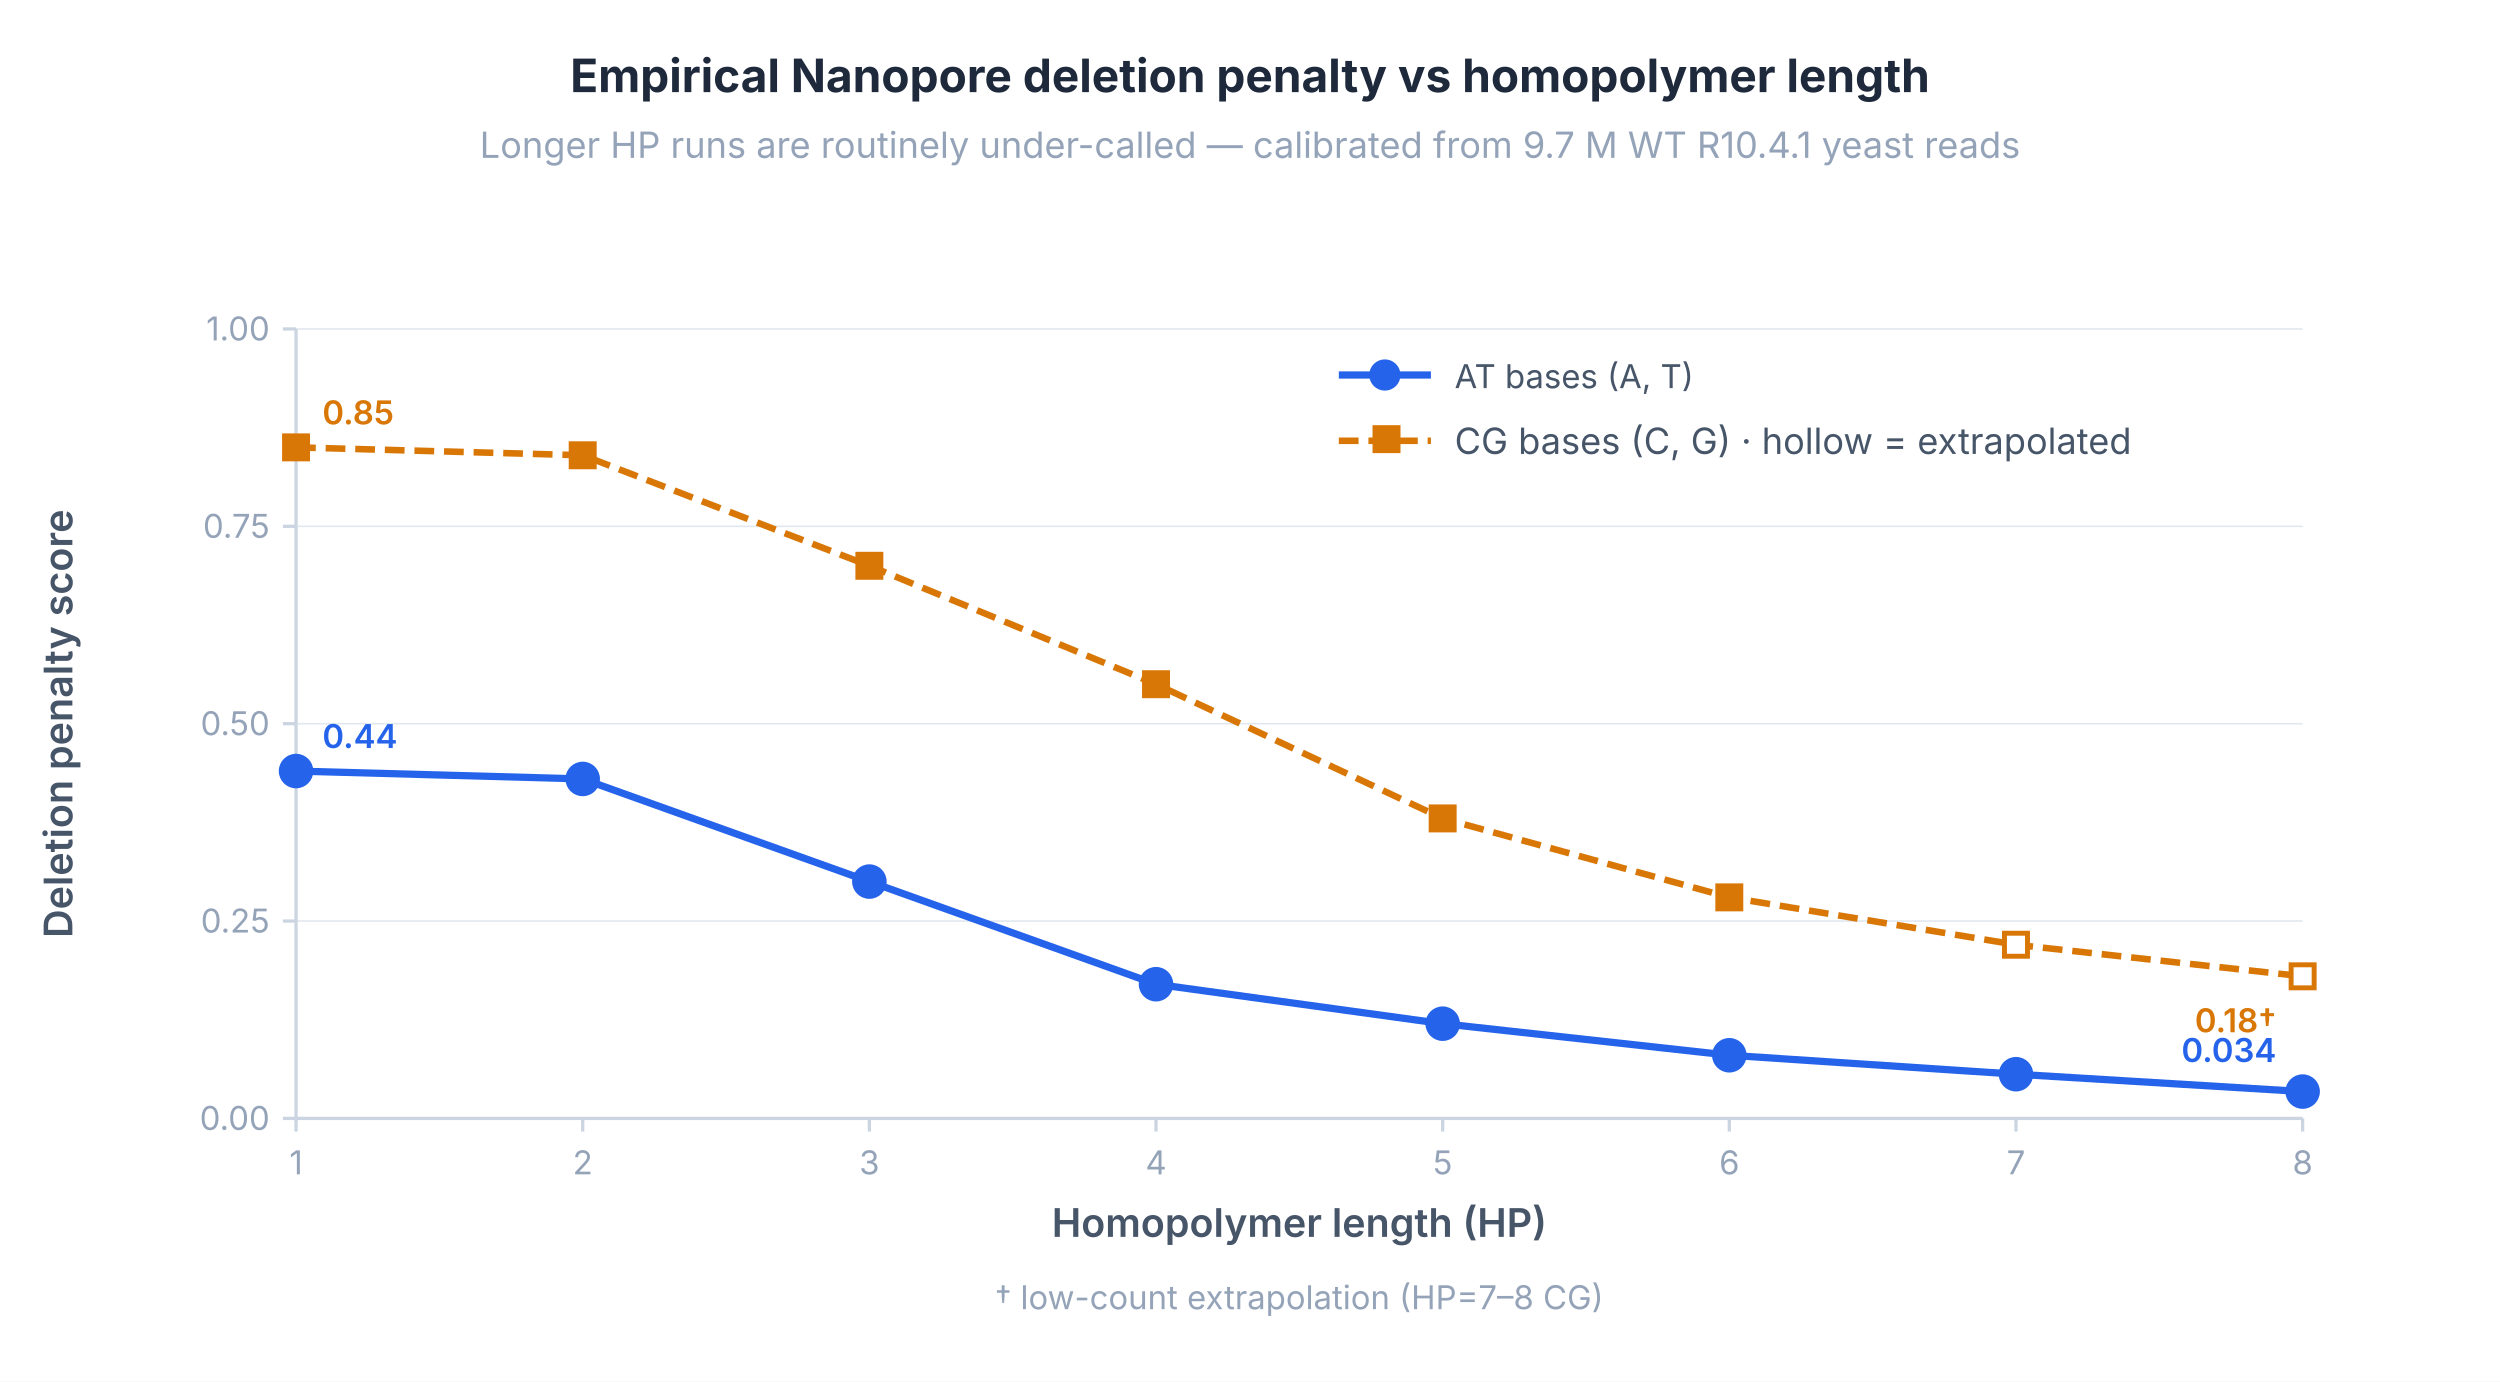
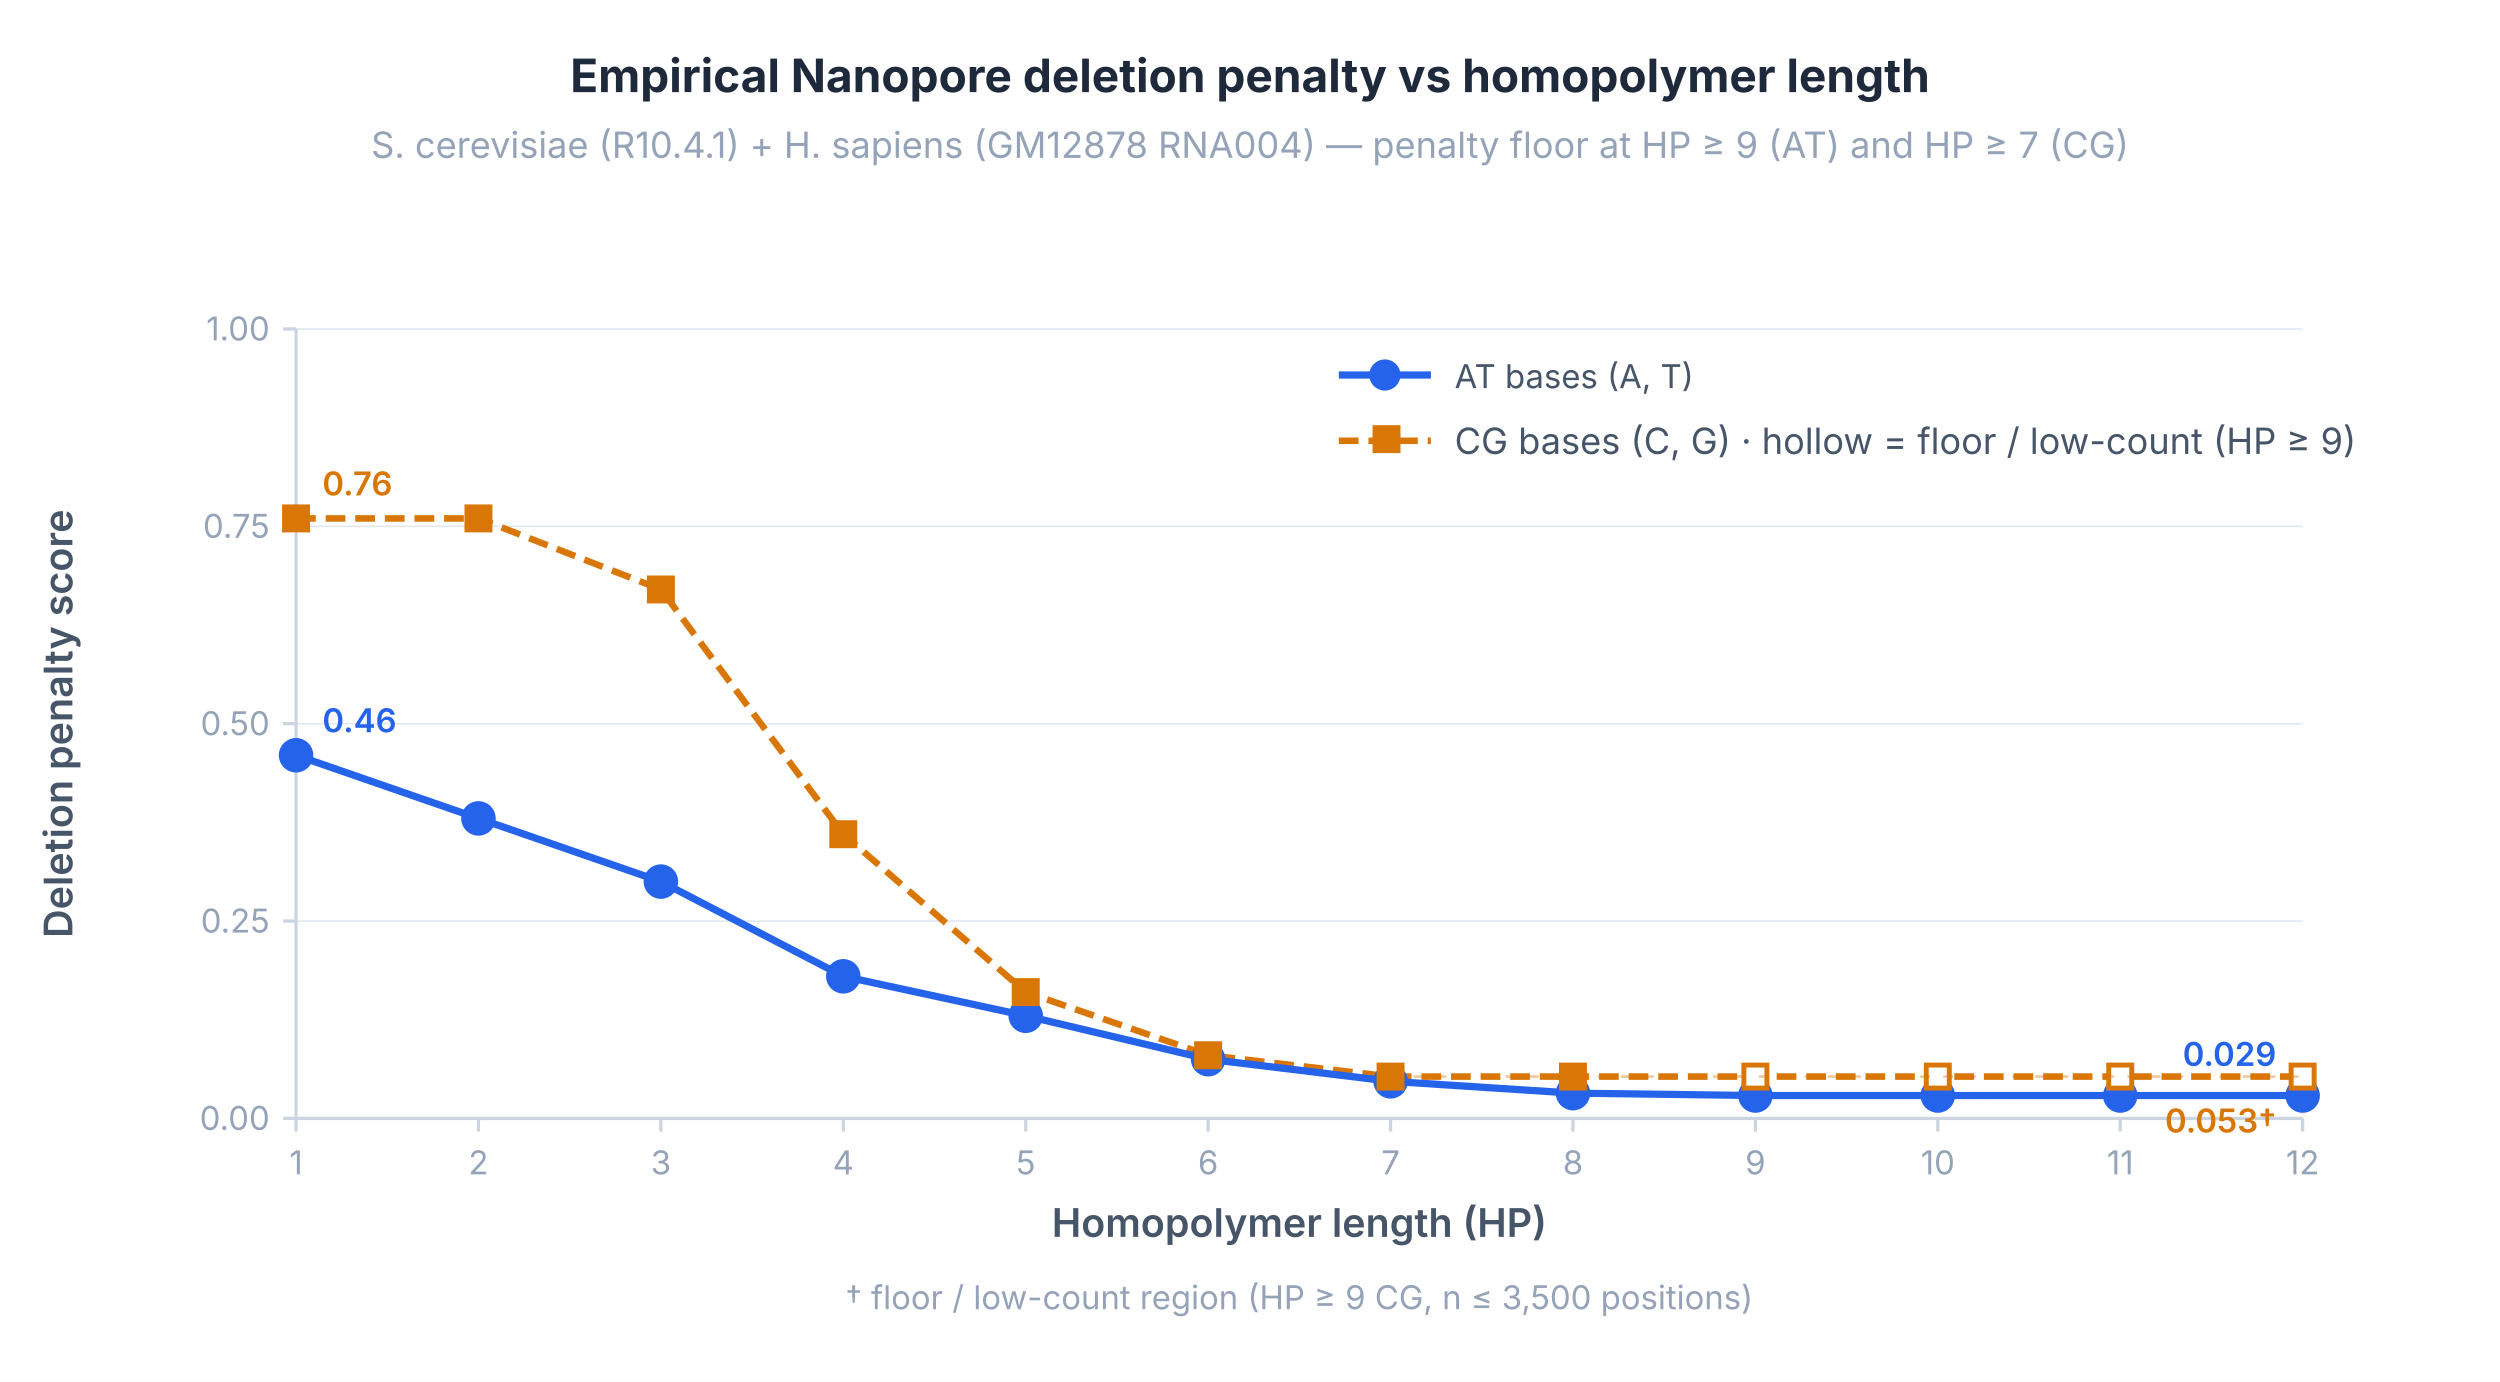
<svg xmlns="http://www.w3.org/2000/svg" width="760" height="420" viewBox="0 0 760 420">
  <rect fill="#ffffff" width="760" height="420" />
  <g font-family="Inter, Helvetica Neue, Helvetica, Arial, sans-serif">
    <text fill="#1e293b" font-size="14" font-weight="700" text-anchor="middle" x="380.0" y="28">Empirical Nanopore deletion penalty vs homopolymer length</text>
-     <text fill="#94a3b8" font-size="11" font-weight="400" text-anchor="middle" x="380.0" y="48">Longer HP runs are routinely under-called — calibrated from 9.7 M WT R10.4.1 yeast reads</text>
+     <text fill="#94a3b8" font-size="11" font-weight="400" text-anchor="middle" x="380.0" y="48">S. cerevisiae (R10.4.1) + H. sapiens (GM12878 RNA004) — penalty floor at HP ≥ 9 (AT) and HP ≥ 7 (CG)</text>
    <line x1="90" x2="700" y1="340.00" y2="340.00" stroke="#e2e8f0" stroke-width="0.5" />
    <line x1="90" x2="700" y1="280.00" y2="280.00" stroke="#e2e8f0" stroke-width="0.5" />
    <line x1="90" x2="700" y1="220.00" y2="220.00" stroke="#e2e8f0" stroke-width="0.5" />
    <line x1="90" x2="700" y1="160.00" y2="160.00" stroke="#e2e8f0" stroke-width="0.5" />
    <line x1="90" x2="700" y1="100.00" y2="100.00" stroke="#e2e8f0" stroke-width="0.5" />
    <line x1="90" x2="700" y1="340" y2="340" stroke="#cbd5e1" stroke-width="1" />
    <line x1="90" x2="90" y1="100" y2="340" stroke="#cbd5e1" stroke-width="1" />
    <line x1="90.00" x2="90.00" y1="340" y2="344" stroke="#cbd5e1" stroke-width="1" />
    <text fill="#94a3b8" font-size="10" font-weight="400" text-anchor="middle" x="90.0" y="357">1</text>
-     <line x1="177.14" x2="177.14" y1="340" y2="344" stroke="#cbd5e1" stroke-width="1" />
-     <text fill="#94a3b8" font-size="10" font-weight="400" text-anchor="middle" x="177.143" y="357">2</text>
-     <line x1="264.29" x2="264.29" y1="340" y2="344" stroke="#cbd5e1" stroke-width="1" />
-     <text fill="#94a3b8" font-size="10" font-weight="400" text-anchor="middle" x="264.286" y="357">3</text>
-     <line x1="351.43" x2="351.43" y1="340" y2="344" stroke="#cbd5e1" stroke-width="1" />
-     <text fill="#94a3b8" font-size="10" font-weight="400" text-anchor="middle" x="351.429" y="357">4</text>
-     <line x1="438.57" x2="438.57" y1="340" y2="344" stroke="#cbd5e1" stroke-width="1" />
-     <text fill="#94a3b8" font-size="10" font-weight="400" text-anchor="middle" x="438.571" y="357">5</text>
-     <line x1="525.71" x2="525.71" y1="340" y2="344" stroke="#cbd5e1" stroke-width="1" />
-     <text fill="#94a3b8" font-size="10" font-weight="400" text-anchor="middle" x="525.714" y="357">6</text>
-     <line x1="612.86" x2="612.86" y1="340" y2="344" stroke="#cbd5e1" stroke-width="1" />
-     <text fill="#94a3b8" font-size="10" font-weight="400" text-anchor="middle" x="612.857" y="357">7</text>
+     <line x1="145.45" x2="145.45" y1="340" y2="344" stroke="#cbd5e1" stroke-width="1" />
+     <text fill="#94a3b8" font-size="10" font-weight="400" text-anchor="middle" x="145.455" y="357">2</text>
+     <line x1="200.91" x2="200.91" y1="340" y2="344" stroke="#cbd5e1" stroke-width="1" />
+     <text fill="#94a3b8" font-size="10" font-weight="400" text-anchor="middle" x="200.909" y="357">3</text>
+     <line x1="256.36" x2="256.36" y1="340" y2="344" stroke="#cbd5e1" stroke-width="1" />
+     <text fill="#94a3b8" font-size="10" font-weight="400" text-anchor="middle" x="256.364" y="357">4</text>
+     <line x1="311.82" x2="311.82" y1="340" y2="344" stroke="#cbd5e1" stroke-width="1" />
+     <text fill="#94a3b8" font-size="10" font-weight="400" text-anchor="middle" x="311.818" y="357">5</text>
+     <line x1="367.27" x2="367.27" y1="340" y2="344" stroke="#cbd5e1" stroke-width="1" />
+     <text fill="#94a3b8" font-size="10" font-weight="400" text-anchor="middle" x="367.273" y="357">6</text>
+     <line x1="422.73" x2="422.73" y1="340" y2="344" stroke="#cbd5e1" stroke-width="1" />
+     <text fill="#94a3b8" font-size="10" font-weight="400" text-anchor="middle" x="422.727" y="357">7</text>
+     <line x1="478.18" x2="478.18" y1="340" y2="344" stroke="#cbd5e1" stroke-width="1" />
+     <text fill="#94a3b8" font-size="10" font-weight="400" text-anchor="middle" x="478.182" y="357">8</text>
+     <line x1="533.64" x2="533.64" y1="340" y2="344" stroke="#cbd5e1" stroke-width="1" />
+     <text fill="#94a3b8" font-size="10" font-weight="400" text-anchor="middle" x="533.636" y="357">9</text>
+     <line x1="589.09" x2="589.09" y1="340" y2="344" stroke="#cbd5e1" stroke-width="1" />
+     <text fill="#94a3b8" font-size="10" font-weight="400" text-anchor="middle" x="589.091" y="357">10</text>
+     <line x1="644.55" x2="644.55" y1="340" y2="344" stroke="#cbd5e1" stroke-width="1" />
+     <text fill="#94a3b8" font-size="10" font-weight="400" text-anchor="middle" x="644.545" y="357">11</text>
    <line x1="700.00" x2="700.00" y1="340" y2="344" stroke="#cbd5e1" stroke-width="1" />
-     <text fill="#94a3b8" font-size="10" font-weight="400" text-anchor="middle" x="700.0" y="357">8</text>
+     <text fill="#94a3b8" font-size="10" font-weight="400" text-anchor="middle" x="700.0" y="357">12</text>
    <text fill="#475569" font-size="12" font-weight="600" text-anchor="middle" x="395.0" y="376">Homopolymer length (HP)</text>
    <line x1="86" x2="90" y1="340.00" y2="340.00" stroke="#cbd5e1" stroke-width="1" />
    <text fill="#94a3b8" font-size="10" font-weight="400" text-anchor="end" x="82" y="343.5">0.00</text>
    <line x1="86" x2="90" y1="280.00" y2="280.00" stroke="#cbd5e1" stroke-width="1" />
    <text fill="#94a3b8" font-size="10" font-weight="400" text-anchor="end" x="82" y="283.5">0.25</text>
    <line x1="86" x2="90" y1="220.00" y2="220.00" stroke="#cbd5e1" stroke-width="1" />
    <text fill="#94a3b8" font-size="10" font-weight="400" text-anchor="end" x="82" y="223.5">0.50</text>
    <line x1="86" x2="90" y1="160.00" y2="160.00" stroke="#cbd5e1" stroke-width="1" />
    <text fill="#94a3b8" font-size="10" font-weight="400" text-anchor="end" x="82" y="163.5">0.75</text>
    <line x1="86" x2="90" y1="100.00" y2="100.00" stroke="#cbd5e1" stroke-width="1" />
    <text fill="#94a3b8" font-size="10" font-weight="400" text-anchor="end" x="82" y="103.5">1.00</text>
    <text fill="#475569" font-size="12" font-weight="600" text-anchor="middle" x="22" y="220.0" transform="rotate(-90 22 220.00)">Deletion penalty score</text>
-     <path d="M 90.00,136.00 L 177.14,138.40 L 264.29,172.00 L 351.43,208.00 L 438.57,248.80 L 525.71,272.80 L 612.86,287.20 L 700.00,296.80" fill="none" stroke="#d97706" stroke-width="2.0" stroke-linejoin="round" stroke-dasharray="6,3" />
-     <path d="M 90.00,234.40 L 177.14,236.80 L 264.29,268.00 L 351.43,299.20 L 438.57,311.20 L 525.71,320.80 L 612.86,326.56 L 700.00,331.84" fill="none" stroke="#2563eb" stroke-width="2.2" stroke-linejoin="round" />
-     <circle cx="90.00" cy="234.40" r="4.5" fill="#2563eb" stroke="#2563eb" stroke-width="1.5" />
-     <circle cx="177.14" cy="236.80" r="4.5" fill="#2563eb" stroke="#2563eb" stroke-width="1.5" />
-     <circle cx="264.29" cy="268.00" r="4.5" fill="#2563eb" stroke="#2563eb" stroke-width="1.5" />
-     <circle cx="351.43" cy="299.20" r="4.5" fill="#2563eb" stroke="#2563eb" stroke-width="1.5" />
-     <circle cx="438.57" cy="311.20" r="4.5" fill="#2563eb" stroke="#2563eb" stroke-width="1.5" />
-     <circle cx="525.71" cy="320.80" r="4.5" fill="#2563eb" stroke="#2563eb" stroke-width="1.5" />
-     <circle cx="612.86" cy="326.56" r="4.5" fill="#2563eb" stroke="#2563eb" stroke-width="1.5" />
-     <circle cx="700.00" cy="331.84" r="4.5" fill="#2563eb" stroke="#2563eb" stroke-width="1.5" />
-     <rect x="86.50" y="132.50" width="7" height="7" fill="#d97706" stroke="#d97706" stroke-width="1.5" />
-     <rect x="173.64" y="134.90" width="7" height="7" fill="#d97706" stroke="#d97706" stroke-width="1.5" />
-     <rect x="260.79" y="168.50" width="7" height="7" fill="#d97706" stroke="#d97706" stroke-width="1.5" />
-     <rect x="347.93" y="204.50" width="7" height="7" fill="#d97706" stroke="#d97706" stroke-width="1.5" />
-     <rect x="435.07" y="245.30" width="7" height="7" fill="#d97706" stroke="#d97706" stroke-width="1.5" />
-     <rect x="522.21" y="269.30" width="7" height="7" fill="#d97706" stroke="#d97706" stroke-width="1.5" />
-     <rect x="609.36" y="283.70" width="7" height="7" fill="#ffffff" stroke="#d97706" stroke-width="1.5" />
-     <rect x="696.50" y="293.30" width="7" height="7" fill="#ffffff" stroke="#d97706" stroke-width="1.5" />
-     <text fill="#2563eb" font-size="10" font-weight="600" text-anchor="start" x="98.0" y="227.4">0.44</text>
-     <text fill="#2563eb" font-size="10" font-weight="600" text-anchor="end" x="692.0" y="322.84">0.034</text>
-     <text fill="#d97706" font-size="10" font-weight="600" text-anchor="start" x="98.0" y="129.0">0.85</text>
-     <text fill="#d97706" font-size="10" font-weight="600" text-anchor="end" x="692.0" y="313.8">0.18†</text>
-     <text fill="#94a3b8" font-size="10" font-weight="400" text-anchor="middle" x="395.0" y="398">† low-count extrapolation (HP=7–8 CG)</text>
+     <path d="M 90.00,157.60 L 145.45,157.60 L 200.91,179.20 L 256.36,253.60 L 311.82,301.60 L 367.27,320.80 L 422.73,327.28 L 478.18,327.28 L 533.64,327.28 L 589.09,327.28 L 644.55,327.28 L 700.00,327.28" fill="none" stroke="#d97706" stroke-width="2.0" stroke-linejoin="round" stroke-dasharray="6,3" />
+     <path d="M 90.00,229.60 L 145.45,248.80 L 200.91,268.00 L 256.36,296.80 L 311.82,308.80 L 367.27,322.00 L 422.73,328.72 L 478.18,332.32 L 533.64,333.04 L 589.09,333.04 L 644.55,333.04 L 700.00,333.04" fill="none" stroke="#2563eb" stroke-width="2.2" stroke-linejoin="round" />
+     <circle cx="90.00" cy="229.60" r="4.5" fill="#2563eb" stroke="#2563eb" stroke-width="1.5" />
+     <circle cx="145.45" cy="248.80" r="4.5" fill="#2563eb" stroke="#2563eb" stroke-width="1.5" />
+     <circle cx="200.91" cy="268.00" r="4.5" fill="#2563eb" stroke="#2563eb" stroke-width="1.5" />
+     <circle cx="256.36" cy="296.80" r="4.5" fill="#2563eb" stroke="#2563eb" stroke-width="1.5" />
+     <circle cx="311.82" cy="308.80" r="4.5" fill="#2563eb" stroke="#2563eb" stroke-width="1.5" />
+     <circle cx="367.27" cy="322.00" r="4.5" fill="#2563eb" stroke="#2563eb" stroke-width="1.5" />
+     <circle cx="422.73" cy="328.72" r="4.5" fill="#2563eb" stroke="#2563eb" stroke-width="1.5" />
+     <circle cx="478.18" cy="332.32" r="4.5" fill="#2563eb" stroke="#2563eb" stroke-width="1.5" />
+     <circle cx="533.64" cy="333.04" r="4.5" fill="#2563eb" stroke="#2563eb" stroke-width="1.5" />
+     <circle cx="589.09" cy="333.04" r="4.5" fill="#2563eb" stroke="#2563eb" stroke-width="1.5" />
+     <circle cx="644.55" cy="333.04" r="4.5" fill="#2563eb" stroke="#2563eb" stroke-width="1.5" />
+     <circle cx="700.00" cy="333.04" r="4.5" fill="#2563eb" stroke="#2563eb" stroke-width="1.5" />
+     <rect x="86.50" y="154.10" width="7" height="7" fill="#d97706" stroke="#d97706" stroke-width="1.5" />
+     <rect x="141.95" y="154.10" width="7" height="7" fill="#d97706" stroke="#d97706" stroke-width="1.5" />
+     <rect x="197.41" y="175.70" width="7" height="7" fill="#d97706" stroke="#d97706" stroke-width="1.5" />
+     <rect x="252.86" y="250.10" width="7" height="7" fill="#d97706" stroke="#d97706" stroke-width="1.5" />
+     <rect x="308.32" y="298.10" width="7" height="7" fill="#d97706" stroke="#d97706" stroke-width="1.5" />
+     <rect x="363.77" y="317.30" width="7" height="7" fill="#d97706" stroke="#d97706" stroke-width="1.5" />
+     <rect x="419.23" y="323.78" width="7" height="7" fill="#d97706" stroke="#d97706" stroke-width="1.5" />
+     <rect x="474.68" y="323.78" width="7" height="7" fill="#d97706" stroke="#d97706" stroke-width="1.5" />
+     <rect x="530.14" y="323.78" width="7" height="7" fill="#ffffff" stroke="#d97706" stroke-width="1.5" />
+     <rect x="585.59" y="323.78" width="7" height="7" fill="#ffffff" stroke="#d97706" stroke-width="1.5" />
+     <rect x="641.05" y="323.78" width="7" height="7" fill="#ffffff" stroke="#d97706" stroke-width="1.5" />
+     <rect x="696.50" y="323.78" width="7" height="7" fill="#ffffff" stroke="#d97706" stroke-width="1.5" />
+     <text fill="#2563eb" font-size="10" font-weight="600" text-anchor="start" x="98.0" y="222.6">0.46</text>
+     <text fill="#2563eb" font-size="10" font-weight="600" text-anchor="end" x="692.0" y="324.04">0.029</text>
+     <text fill="#d97706" font-size="10" font-weight="600" text-anchor="start" x="98.0" y="150.6">0.76</text>
+     <text fill="#d97706" font-size="10" font-weight="600" text-anchor="end" x="692.0" y="344.28">0.053†</text>
+     <line x1="533.64" x2="700" y1="333.04" y2="333.04" stroke="#2563eb" stroke-width="0.8" stroke-dasharray="3,4" opacity="0.4" />
+     <line x1="422.73" x2="700" y1="327.28" y2="327.28" stroke="#d97706" stroke-width="0.8" stroke-dasharray="3,4" opacity="0.4" />
+     <text fill="#94a3b8" font-size="10" font-weight="400" text-anchor="middle" x="395.0" y="398">† floor / low-count region (HP ≥ 9 CG, n ≤ 3,500 positions)</text>
    <line x1="407" x2="435" y1="114" y2="114" stroke="#2563eb" stroke-width="2.2" />
    <circle cx="421" cy="114" r="4" fill="#2563eb" stroke="#2563eb" stroke-width="1.5" />
    <text fill="#475569" font-size="10" font-weight="400" text-anchor="start" x="442.2" y="118">AT bases (A, T)</text>
    <line x1="407" x2="435" y1="134" y2="134" stroke="#d97706" stroke-width="2" stroke-dasharray="6,3" />
    <rect x="418" y="130" width="7" height="7" fill="#d97706" stroke="#d97706" stroke-width="1.5" />
-     <text fill="#475569" font-size="11" font-weight="400" text-anchor="start" x="442.2" y="138">CG bases (C, G)  ·  hollow = extrapolated</text>
+     <text fill="#475569" font-size="11" font-weight="400" text-anchor="start" x="442.2" y="138">CG bases (C, G)  ·  hollow = floor / low-count (HP ≥ 9)</text>
  </g>
</svg>
